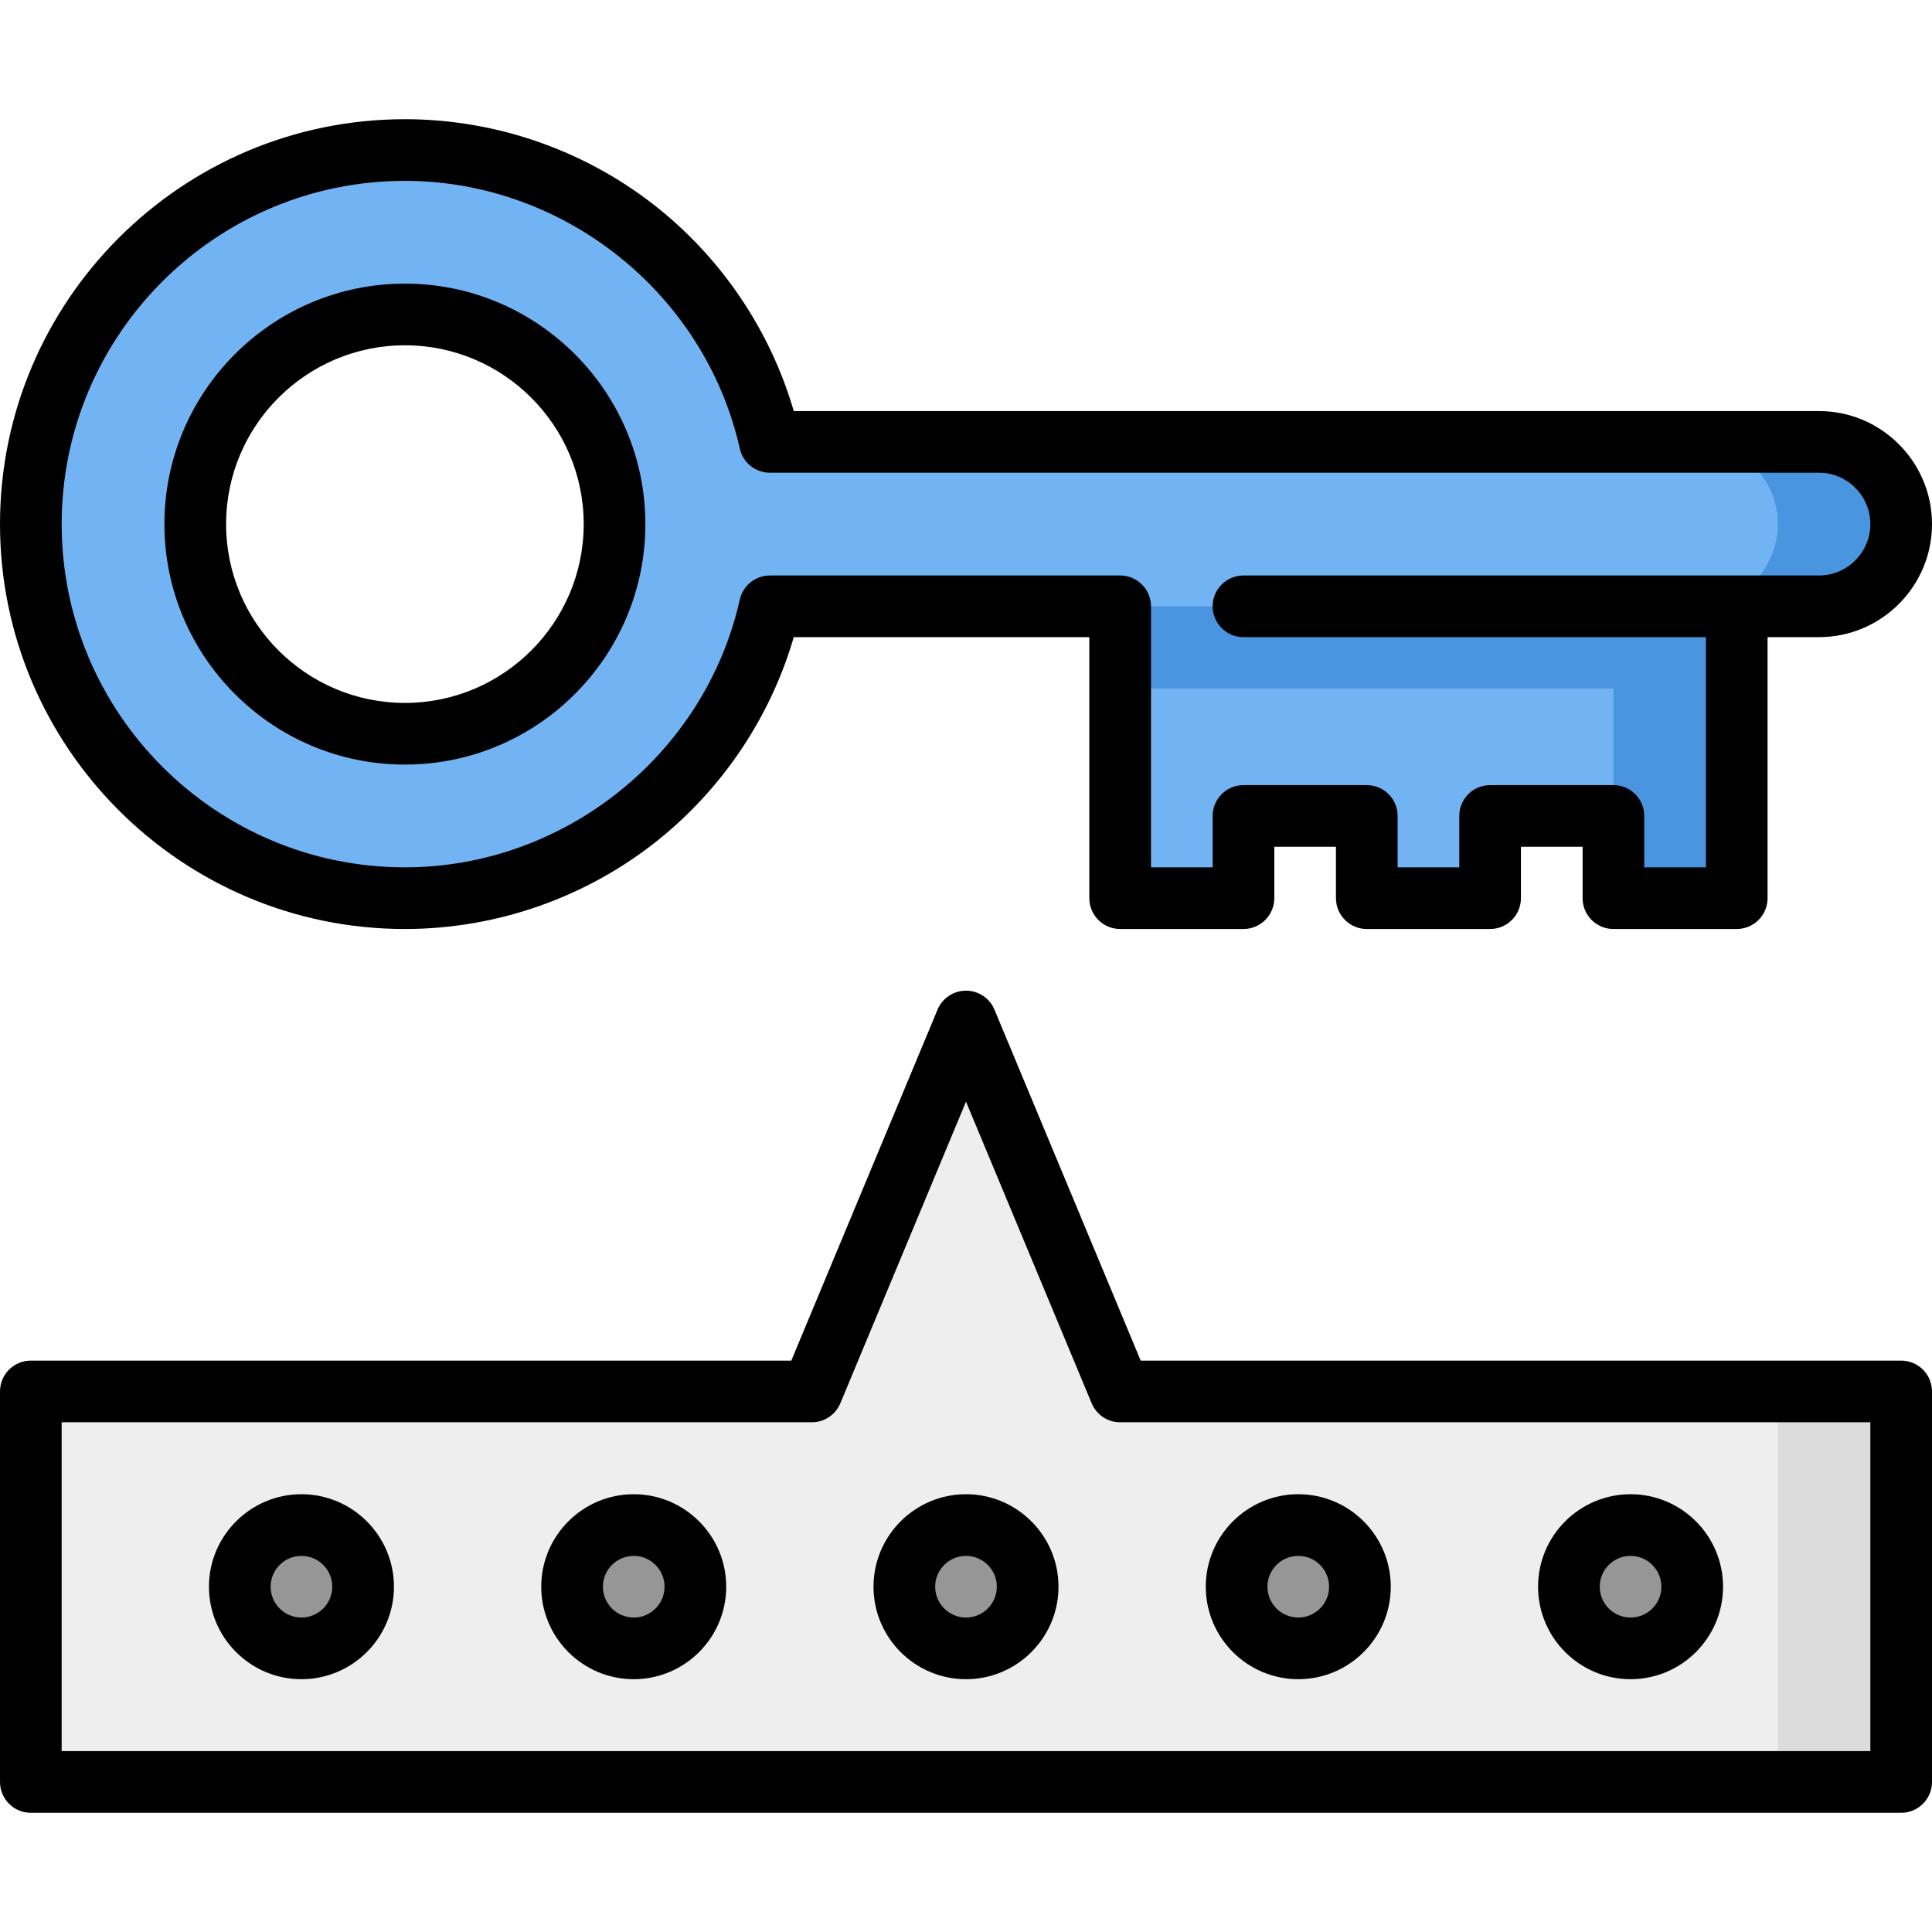
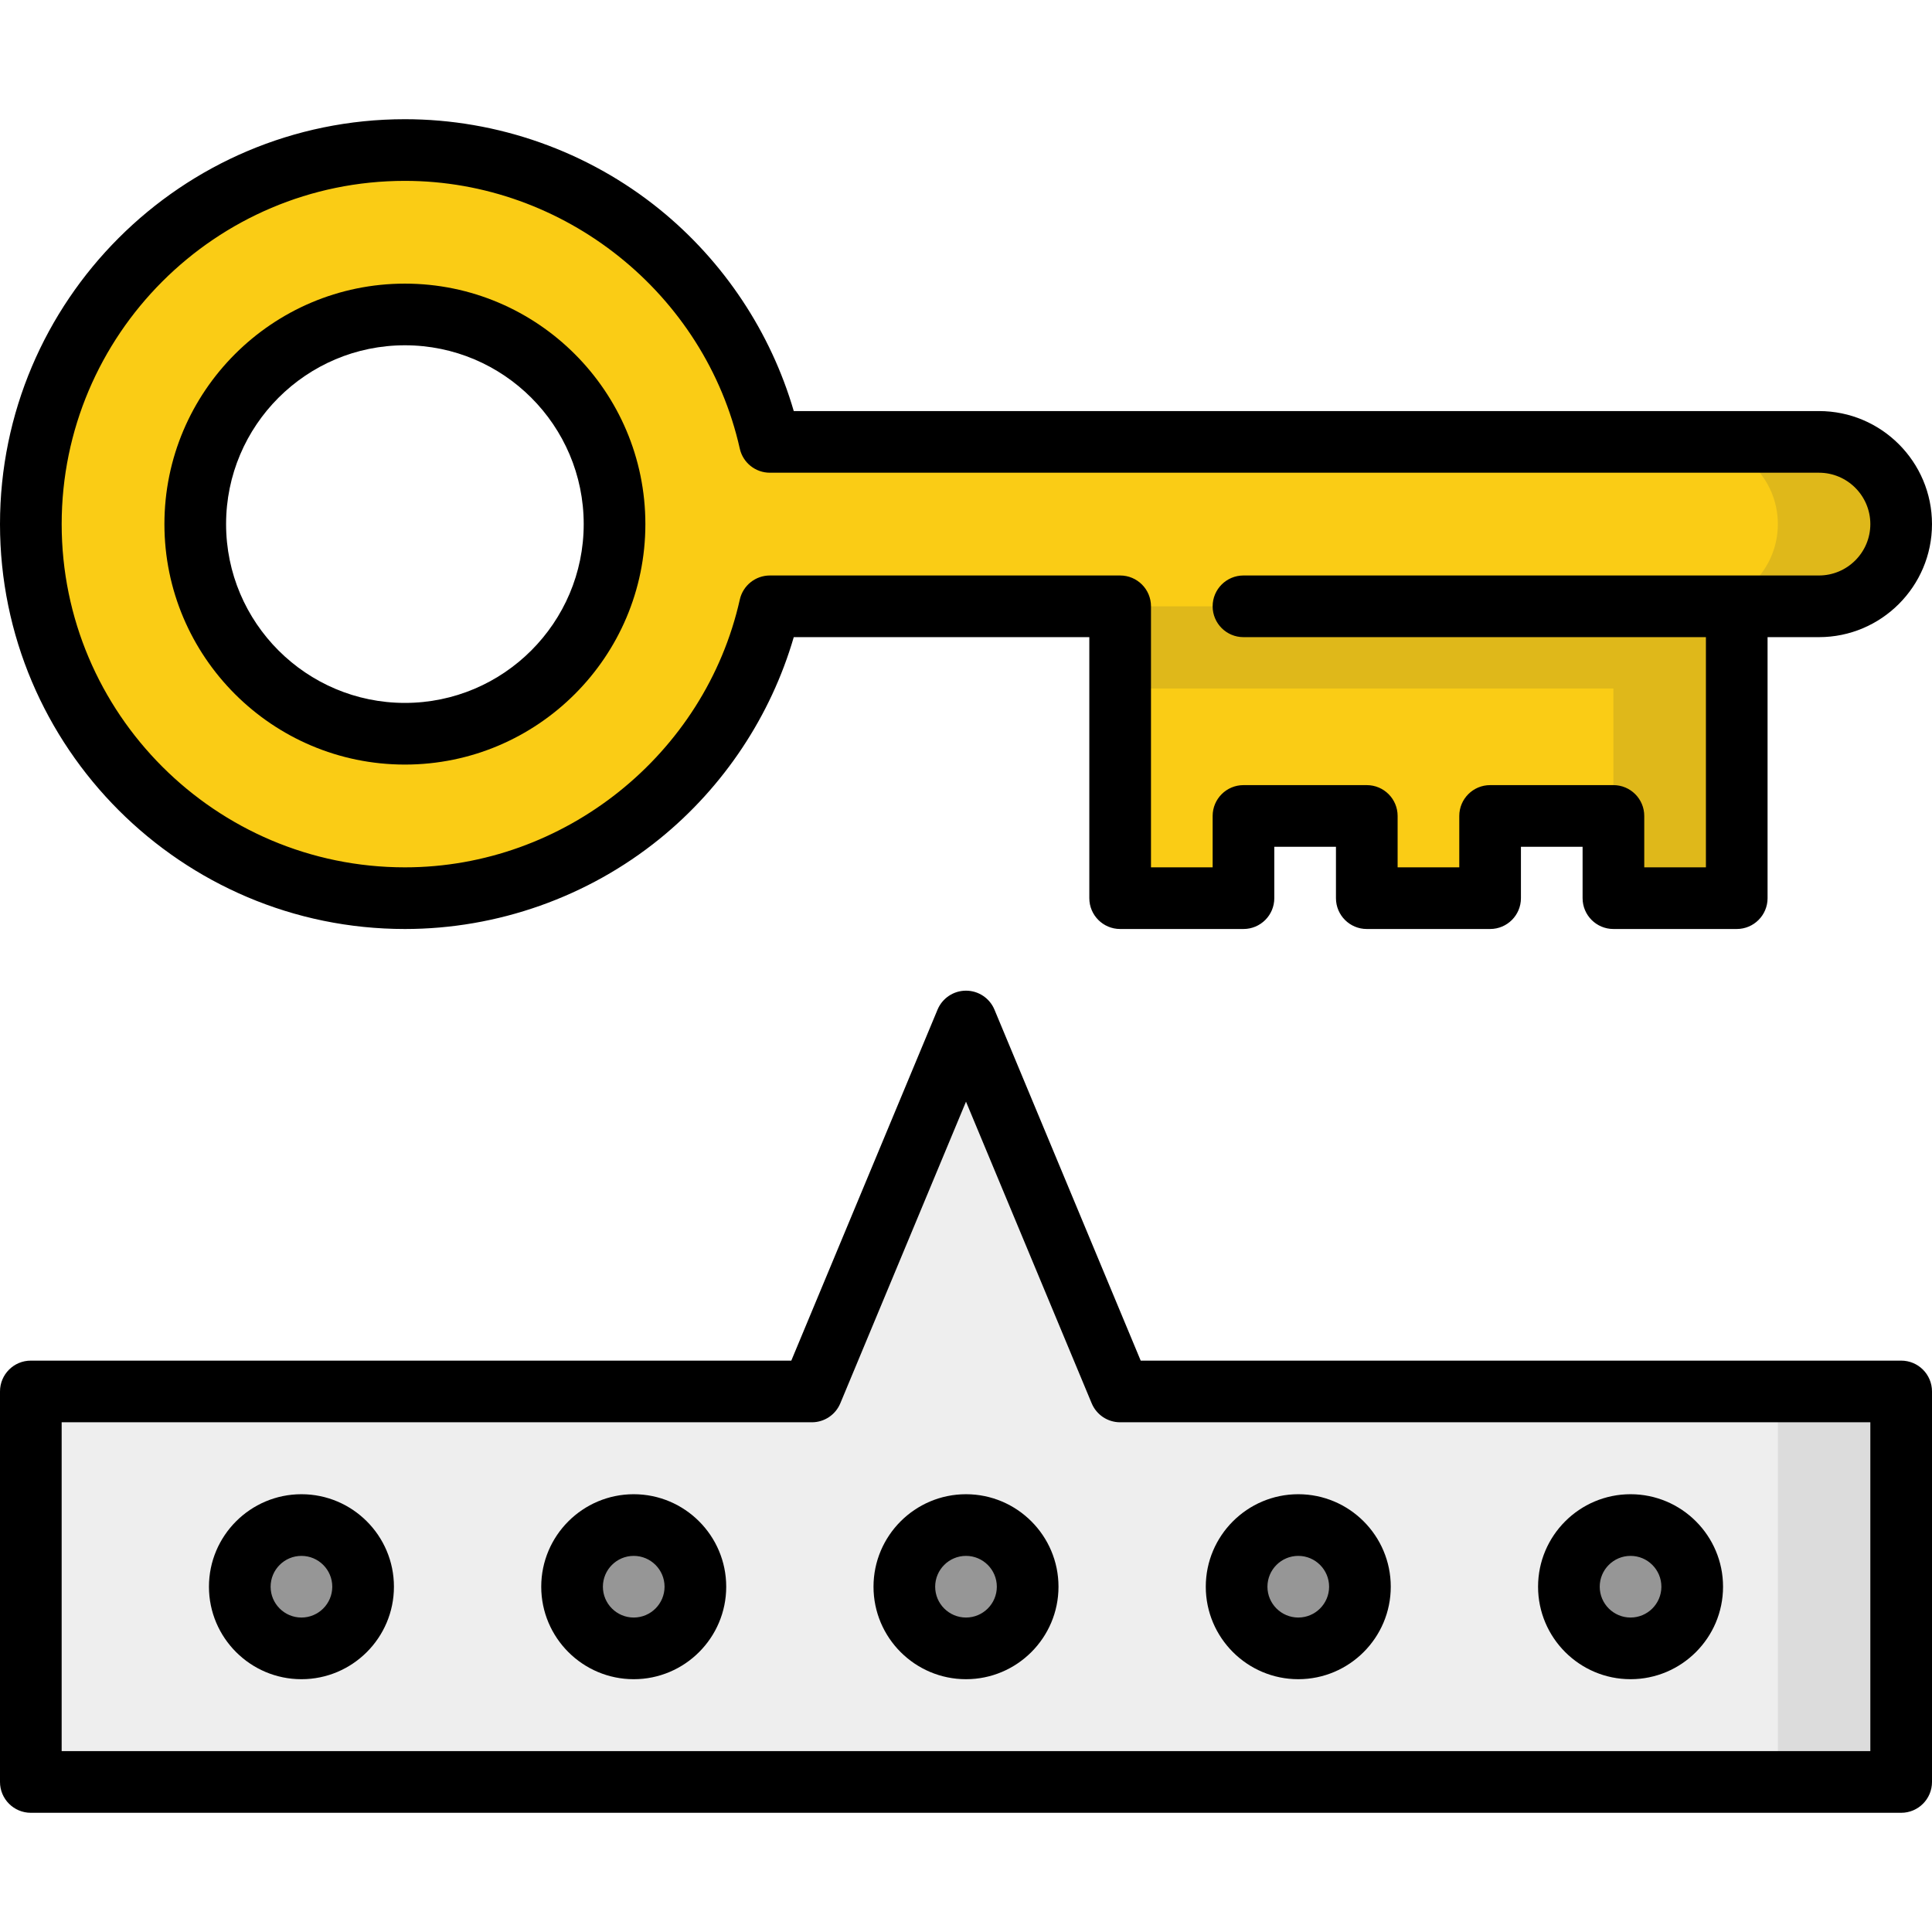
<svg xmlns="http://www.w3.org/2000/svg" height="800px" width="800px" version="1.1" id="Layer_1" viewBox="0 0 512 512" xml:space="preserve" fill="#000000">
  <g id="SVGRepo_bgCarrier" stroke-width="0" />
  <g id="SVGRepo_tracerCarrier" stroke-linecap="round" stroke-linejoin="round" />
  <g id="SVGRepo_iconCarrier">
    <polygon style="fill:#DCDCDC;" points="503.83,472.239 503.83,368.75 471.149,368.75 438.468,420.495 471.149,472.239 " />
    <polygon style="fill:#EEEEEE;" points="471.149,472.239 471.149,368.75 296.851,368.75 256,270.707 215.149,368.75 8.17,368.75 8.17,472.239 " />
    <g>
      <circle style="fill:#969696;" cx="79.883" cy="420.494" r="16.34" />
      <circle style="fill:#969696;" cx="167.947" cy="420.494" r="16.34" />
      <circle style="fill:#969696;" cx="256" cy="420.494" r="16.34" />
      <circle style="fill:#969696;" cx="344.053" cy="420.494" r="16.34" />
      <circle style="fill:#969696;" cx="432.117" cy="420.494" r="16.34" />
    </g>
-     <polygon style="fill:#72b3f3;" points="296.845,182.466 296.845,238.024 329.532,238.024 329.532,216.237 362.213,216.237 362.213,238.024 394.898,238.024 394.898,216.236 438.462,216.236 438.462,160.679 378.547,160.679 " />
+     <polygon style="fill:#facc15;" points="296.845,182.466 296.845,238.024 329.532,238.024 329.532,216.237 362.213,216.237 362.213,238.024 394.898,238.024 394.898,216.236 438.462,216.236 438.462,160.679 378.547,160.679 " />
    <g>
-       <polygon style="fill:#4995e0;" points="296.851,149.785 296.851,182.466 427.568,182.466 427.579,238.024 460.249,238.024 460.255,149.785 " />
-       <path style="fill:#4995e0;" d="M482.043,117.107h-32.681v43.574h32.681c12.037,0,21.787-9.761,21.787-21.787 C503.83,126.857,494.08,117.107,482.043,117.107z" />
+       <polygon style="fill:#dfb81a;" points="296.851,149.785 296.851,182.466 427.568,182.466 427.579,238.024 460.249,238.024 460.255,149.785 " />
+       <path style="fill:#dfb81a;" d="M482.043,117.107h-32.681v43.574h32.681c12.037,0,21.787-9.761,21.787-21.787 C503.83,126.857,494.08,117.107,482.043,117.107z" />
    </g>
-     <path style="fill:#72b3f3;" d="M449.362,117.107H204.027c-9.924-44.272-49.457-77.345-96.724-77.345 c-54.751,0-99.132,44.381-99.132,99.132s44.381,99.132,99.132,99.132c47.267,0,86.8-33.084,96.724-77.345h245.335 c12.037,0,21.787-9.761,21.787-21.787C471.149,126.857,461.399,117.107,449.362,117.107z M107.302,194.452 c-30.633,0-55.557-24.925-55.557-55.557s24.925-55.557,55.557-55.557s55.557,24.925,55.557,55.557S137.935,194.452,107.302,194.452z " />
+     <path style="fill:#facc15;" d="M449.362,117.107H204.027c-9.924-44.272-49.457-77.345-96.724-77.345 c-54.751,0-99.132,44.381-99.132,99.132s44.381,99.132,99.132,99.132c47.267,0,86.8-33.084,96.724-77.345h245.335 c12.037,0,21.787-9.761,21.787-21.787C471.149,126.857,461.399,117.107,449.362,117.107z M107.302,194.452 c-30.633,0-55.557-24.925-55.557-55.557s24.925-55.557,55.557-55.557s55.557,24.925,55.557,55.557S137.935,194.452,107.302,194.452z " />
    <path d="M79.886,395.984c-13.516,0-24.511,10.996-24.511,24.511c0,13.515,10.995,24.511,24.511,24.511s24.511-10.996,24.511-24.511 C104.397,406.98,93.402,395.984,79.886,395.984z M79.886,428.665c-4.506,0-8.17-3.665-8.17-8.17s3.665-8.17,8.17-8.17 c4.506,0,8.17,3.665,8.17,8.17S84.392,428.665,79.886,428.665z" />
    <path d="M167.944,395.984c-13.516,0-24.511,10.996-24.511,24.511c0,13.515,10.995,24.511,24.511,24.511 c13.516,0,24.511-10.996,24.511-24.511C192.454,406.98,181.458,395.984,167.944,395.984z M167.944,428.665 c-4.506,0-8.17-3.665-8.17-8.17s3.665-8.17,8.17-8.17s8.17,3.665,8.17,8.17S172.448,428.665,167.944,428.665z" />
    <path d="M256,395.984c-13.516,0-24.511,10.996-24.511,24.511c0,13.515,10.995,24.511,24.511,24.511s24.511-10.996,24.511-24.511 C280.511,406.98,269.516,395.984,256,395.984z M256,428.665c-4.506,0-8.17-3.665-8.17-8.17s3.665-8.17,8.17-8.17 s8.17,3.665,8.17,8.17S260.506,428.665,256,428.665z" />
    <path d="M344.056,445.005c13.516,0,24.511-10.996,24.511-24.511c0-13.515-10.995-24.511-24.511-24.511s-24.511,10.996-24.511,24.511 C319.546,434.009,330.542,445.005,344.056,445.005z M344.056,412.324c4.506,0,8.17,3.665,8.17,8.17s-3.665,8.17-8.17,8.17 s-8.17-3.665-8.17-8.17S339.552,412.324,344.056,412.324z" />
    <path d="M432.114,445.005c13.516,0,24.511-10.996,24.511-24.511c0-13.515-10.995-24.511-24.511-24.511 c-13.516,0-24.511,10.996-24.511,24.511C407.603,434.009,418.598,445.005,432.114,445.005z M432.114,412.324 c4.506,0,8.17,3.665,8.17,8.17s-3.665,8.17-8.17,8.17s-8.17-3.665-8.17-8.17S427.608,412.324,432.114,412.324z" />
    <path d="M503.83,360.58H302.298l-38.756-93.015c-1.269-3.045-4.243-5.027-7.542-5.027c-3.299,0-6.273,1.983-7.542,5.027 l-38.756,93.015H8.17c-4.512,0-8.17,3.657-8.17,8.17v103.489c0,4.513,3.658,8.17,8.17,8.17h495.66c4.512,0,8.17-3.657,8.17-8.17 V368.75C512,364.237,508.342,360.58,503.83,360.58z M495.66,464.069H16.34V376.92h198.809c3.299,0,6.273-1.983,7.542-5.027 L256,291.95l33.309,79.943c1.269,3.045,4.243,5.027,7.542,5.027H495.66V464.069z" />
    <path d="M107.302,202.62c35.14,0,63.728-28.588,63.728-63.728s-28.588-63.728-63.728-63.728s-63.728,28.588-63.728,63.728 S72.163,202.62,107.302,202.62z M107.302,91.505c26.129,0,47.387,21.258,47.387,47.387s-21.258,47.387-47.387,47.387 s-47.387-21.258-47.387-47.387S81.173,91.505,107.302,91.505z" />
    <path d="M107.302,246.195c24.518,0,48.493-8.486,67.507-23.895c17.015-13.789,29.472-32.584,35.546-53.45h78.326v69.174 c0,4.513,3.658,8.17,8.17,8.17h32.681c4.512,0,8.17-3.657,8.17-8.17v-13.617h16.34v13.617c0,4.513,3.658,8.17,8.17,8.17h32.681 c4.512,0,8.17-3.657,8.17-8.17v-13.617h16.34v13.617c0,4.513,3.658,8.17,8.17,8.17h32.681c4.512,0,8.17-3.657,8.17-8.17V168.85 h13.617c16.519,0,29.957-13.439,29.957-29.957s-13.438-29.957-29.957-29.957H210.355c-6.074-20.866-18.531-39.66-35.546-53.45 C155.795,40.077,131.82,31.59,107.302,31.59C48.136,31.59,0,79.726,0,138.893S48.136,246.195,107.302,246.195z M107.302,47.931 c42.204,0,79.53,29.844,88.751,70.963c0.837,3.731,4.149,6.381,7.972,6.381h278.017c7.509,0,13.617,6.108,13.617,13.617 s-6.108,13.617-13.617,13.617H329.532c-4.512,0-8.17,3.657-8.17,8.17s3.658,8.17,8.17,8.17h122.553v61.004h-16.34v-13.617 c0-4.513-3.658-8.17-8.17-8.17h-32.681c-4.512,0-8.17,3.657-8.17,8.17v13.617h-16.34v-13.617c0-4.513-3.658-8.17-8.17-8.17h-32.681 c-4.512,0-8.17,3.657-8.17,8.17v13.617h-16.34V160.68c0-4.513-3.658-8.17-8.17-8.17h-92.824c-3.824,0-7.135,2.652-7.972,6.381 c-9.221,41.119-46.547,70.963-88.751,70.963c-50.156,0-90.962-40.805-90.962-90.962S57.146,47.931,107.302,47.931z" />
  </g>
</svg>
